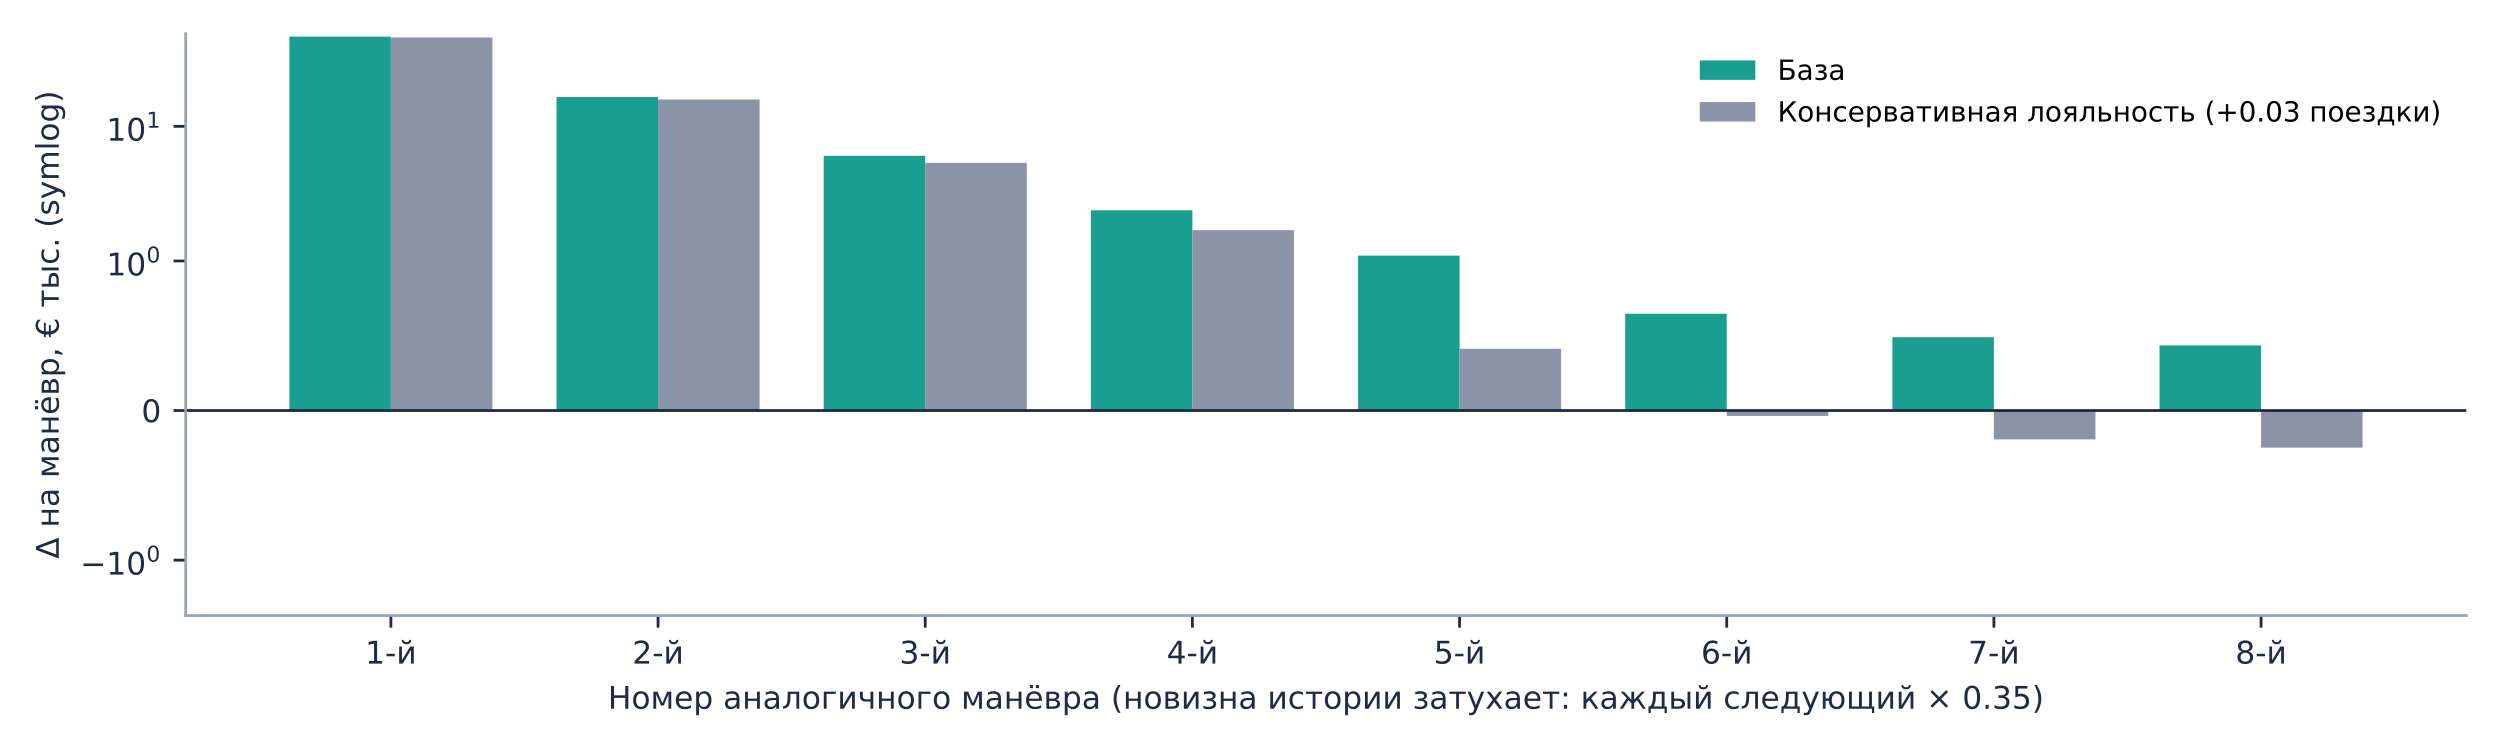
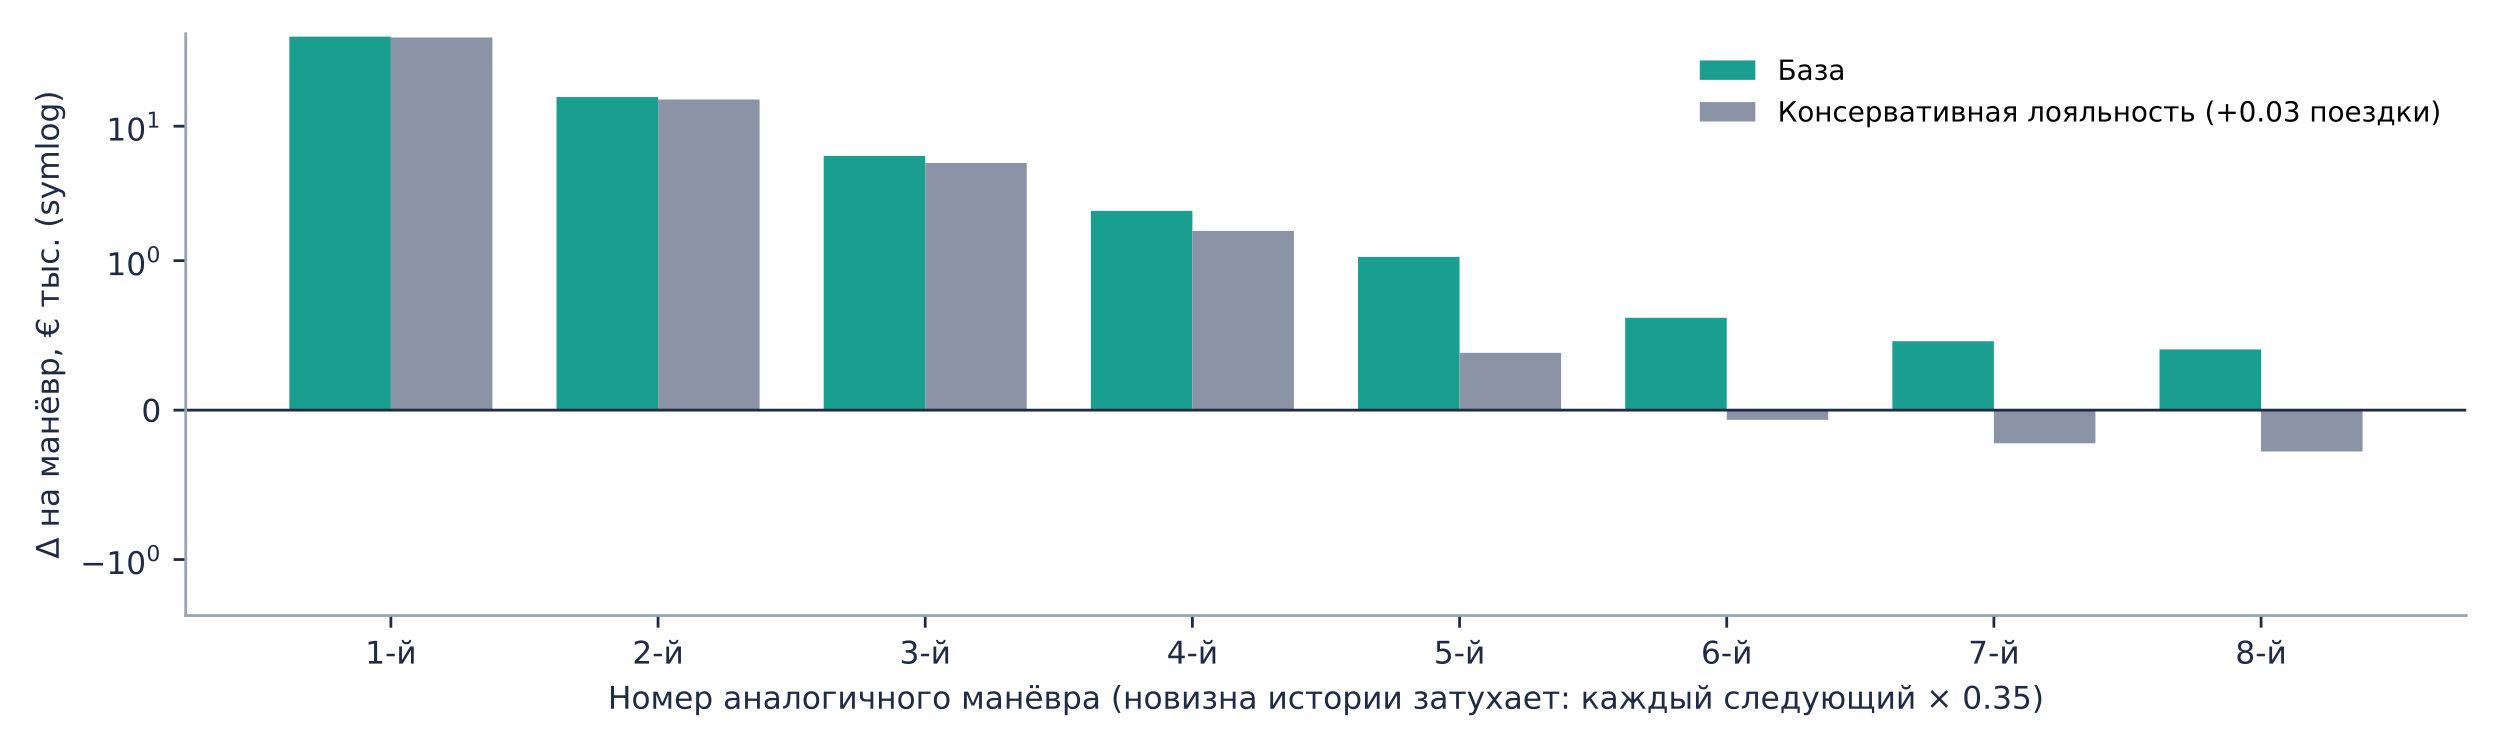
<svg xmlns="http://www.w3.org/2000/svg" xmlns:xlink="http://www.w3.org/1999/xlink" width="720pt" height="216pt" viewBox="0 0 720 216" version="1.1">
  <defs>
    <style type="text/css">*{stroke-linejoin: round; stroke-linecap: butt}</style>
  </defs>
  <g id="figure_1">
    <g id="patch_1">
      <path d="M 0 216  L 720 216  L 720 0  L 0 0  z " style="fill: #ffffff" />
    </g>
    <g id="axes_1">
      <g id="patch_2">
        <path d="M 53.482 177.276  L 710.28 177.276  L 710.28 9.72  L 53.482 9.72  z " style="fill: #ffffff" />
      </g>
      <g id="patch_3">
-         <path d="M 83.337 118.238  L 112.575 118.238  L 112.575 10.546  L 83.337 10.546  z " clip-path="url(#pabe11e2f08)" style="fill: #1a9e8f" />
+         <path d="M 83.337 118.112  L 112.575 118.112  L 112.575 10.545  L 83.337 10.545  z " clip-path="url(#p22209b8384)" style="fill: #1a9e8f" />
      </g>
      <g id="patch_4">
-         <path d="M 160.281 118.238  L 189.52 118.238  L 189.52 27.952  L 160.281 27.952  z " clip-path="url(#pabe11e2f08)" style="fill: #1a9e8f" />
+         <path d="M 160.281 118.112  L 189.52 118.112  L 189.52 27.953  L 160.281 27.953  z " clip-path="url(#p22209b8384)" style="fill: #1a9e8f" />
      </g>
      <g id="patch_5">
-         <path d="M 237.225 118.238  L 266.464 118.238  L 266.464 44.878  L 237.225 44.878  z " clip-path="url(#pabe11e2f08)" style="fill: #1a9e8f" />
+         <path d="M 237.225 118.112  L 266.464 118.112  L 266.464 44.912  L 237.225 44.912  z " clip-path="url(#p22209b8384)" style="fill: #1a9e8f" />
      </g>
      <g id="patch_6">
-         <path d="M 314.17 118.238  L 343.409 118.238  L 343.409 60.576  L 314.17 60.576  z " clip-path="url(#pabe11e2f08)" style="fill: #1a9e8f" />
+         <path d="M 314.17 118.112  L 343.409 118.112  L 343.409 60.72  L 314.17 60.72  z " clip-path="url(#p22209b8384)" style="fill: #1a9e8f" />
      </g>
      <g id="patch_7">
-         <path d="M 391.114 118.238  L 420.353 118.238  L 420.353 73.617  L 391.114 73.617  z " clip-path="url(#pabe11e2f08)" style="fill: #1a9e8f" />
+         <path d="M 391.114 118.112  L 420.353 118.112  L 420.353 73.994  L 391.114 73.994  z " clip-path="url(#p22209b8384)" style="fill: #1a9e8f" />
      </g>
      <g id="patch_8">
-         <path d="M 468.059 118.238  L 497.298 118.238  L 497.298 90.353  L 468.059 90.353  z " clip-path="url(#pabe11e2f08)" style="fill: #1a9e8f" />
+         <path d="M 468.059 118.112  L 497.298 118.112  L 497.298 91.518  L 468.059 91.518  z " clip-path="url(#p22209b8384)" style="fill: #1a9e8f" />
      </g>
      <g id="patch_9">
-         <path d="M 545.003 118.238  L 574.242 118.238  L 574.242 97.116  L 545.003 97.116  z " clip-path="url(#pabe11e2f08)" style="fill: #1a9e8f" />
+         <path d="M 545.003 118.112  L 574.242 118.112  L 574.242 98.273  L 545.003 98.273  z " clip-path="url(#p22209b8384)" style="fill: #1a9e8f" />
      </g>
      <g id="patch_10">
-         <path d="M 621.948 118.238  L 651.187 118.238  L 651.187 99.482  L 621.948 99.482  z " clip-path="url(#pabe11e2f08)" style="fill: #1a9e8f" />
+         <path d="M 621.948 118.112  L 651.187 118.112  L 651.187 100.638  L 621.948 100.638  z " clip-path="url(#p22209b8384)" style="fill: #1a9e8f" />
      </g>
      <g id="patch_11">
-         <path d="M 112.575 118.238  L 141.814 118.238  L 141.814 10.796  L 112.575 10.796  z " clip-path="url(#pabe11e2f08)" style="fill: #8a94a6" />
+         <path d="M 112.575 118.112  L 141.814 118.112  L 141.814 10.795  L 112.575 10.795  z " clip-path="url(#p22209b8384)" style="fill: #8a94a6" />
      </g>
      <g id="patch_12">
-         <path d="M 189.52 118.238  L 218.759 118.238  L 218.759 28.664  L 189.52 28.664  z " clip-path="url(#pabe11e2f08)" style="fill: #8a94a6" />
+         <path d="M 189.52 118.112  L 218.759 118.112  L 218.759 28.665  L 189.52 28.665  z " clip-path="url(#p22209b8384)" style="fill: #8a94a6" />
      </g>
      <g id="patch_13">
-         <path d="M 266.464 118.238  L 295.703 118.238  L 295.703 46.9  L 266.464 46.9  z " clip-path="url(#pabe11e2f08)" style="fill: #8a94a6" />
+         <path d="M 266.464 118.112  L 295.703 118.112  L 295.703 46.942  L 266.464 46.942  z " clip-path="url(#p22209b8384)" style="fill: #8a94a6" />
      </g>
      <g id="patch_14">
-         <path d="M 343.409 118.238  L 372.648 118.238  L 372.648 66.28  L 343.409 66.28  z " clip-path="url(#pabe11e2f08)" style="fill: #8a94a6" />
+         <path d="M 343.409 118.112  L 372.648 118.112  L 372.648 66.503  L 343.409 66.503  z " clip-path="url(#p22209b8384)" style="fill: #8a94a6" />
      </g>
      <g id="patch_15">
-         <path d="M 420.353 118.238  L 449.592 118.238  L 449.592 100.458  L 420.353 100.458  z " clip-path="url(#pabe11e2f08)" style="fill: #8a94a6" />
+         <path d="M 420.353 118.112  L 449.592 118.112  L 449.592 101.612  L 420.353 101.612  z " clip-path="url(#p22209b8384)" style="fill: #8a94a6" />
      </g>
      <g id="patch_16">
-         <path d="M 497.298 118.238  L 526.537 118.238  L 526.537 119.78  L 497.298 119.78  z " clip-path="url(#pabe11e2f08)" style="fill: #8a94a6" />
+         <path d="M 497.298 118.112  L 526.537 118.112  L 526.537 120.913  L 497.298 120.913  z " clip-path="url(#p22209b8384)" style="fill: #8a94a6" />
      </g>
      <g id="patch_17">
-         <path d="M 574.242 118.238  L 603.481 118.238  L 603.481 126.543  L 574.242 126.543  z " clip-path="url(#pabe11e2f08)" style="fill: #8a94a6" />
+         <path d="M 574.242 118.112  L 603.481 118.112  L 603.481 127.669  L 574.242 127.669  z " clip-path="url(#p22209b8384)" style="fill: #8a94a6" />
      </g>
      <g id="patch_18">
-         <path d="M 651.187 118.238  L 680.426 118.238  L 680.426 128.91  L 651.187 128.91  z " clip-path="url(#pabe11e2f08)" style="fill: #8a94a6" />
+         <path d="M 651.187 118.112  L 680.426 118.112  L 680.426 130.033  L 651.187 130.033  z " clip-path="url(#p22209b8384)" style="fill: #8a94a6" />
      </g>
      <g id="matplotlib.axis_1">
        <g id="xtick_1">
          <g id="line2d_1">
            <defs>
-               <path id="m5e2905c6a8" d="M 0 0  L 0 3.5  " style="stroke: #1f2a44; stroke-width: 0.8" />
+               <path id="mf6fc2fb880" d="M 0 0  L 0 3.5  " style="stroke: #1f2a44; stroke-width: 0.8" />
            </defs>
            <g>
-               <use xlink:href="#m5e2905c6a8" x="112.575" y="177.276" style="fill: #1f2a44; stroke: #1f2a44; stroke-width: 0.8" />
+               <use xlink:href="#mf6fc2fb880" x="112.575" y="177.276" style="fill: #1f2a44; stroke: #1f2a44; stroke-width: 0.8" />
            </g>
          </g>
          <g id="text_1">
            <g style="fill: #1f2a44" transform="translate(105.1645 191.1137) scale(0.09 -0.09)">
              <defs>
                <path id="DejaVuSans-14" d="M 794 531  L 1825 531  L 1825 4091  L 703 3866  L 703 4441  L 1819 4666  L 2450 4666  L 2450 531  L 3481 531  L 3481 0  L 794 0  L 794 531  z " transform="scale(0.015625)" />
                <path id="DejaVuSans-10" d="M 313 2009  L 1997 2009  L 1997 1497  L 313 1497  L 313 2009  z " transform="scale(0.015625)" />
                <path id="DejaVuSans-3cd" d="M 3578 3500  L 3578 0  L 3006 0  L 3006 2809  L 1319 0  L 581 0  L 581 3500  L 1153 3500  L 1153 697  L 2838 3500  L 3578 3500  z M 1103 4862  L 1472 4862  Q 1506 4628 1657 4510  Q 1809 4393 2081 4393  Q 2350 4393 2500 4509  Q 2650 4625 2690 4862  L 3059 4862  Q 3028 4415 2781 4190  Q 2534 3965 2081 3965  Q 1628 3965 1381 4190  Q 1134 4415 1103 4862  z " transform="scale(0.015625)" />
              </defs>
              <use xlink:href="#DejaVuSans-14" />
              <use xlink:href="#DejaVuSans-10" transform="translate(63.625 0)" />
              <use xlink:href="#DejaVuSans-3cd" transform="translate(99.70312 0)" />
            </g>
          </g>
        </g>
        <g id="xtick_2">
          <g id="line2d_2">
            <g>
-               <use xlink:href="#m5e2905c6a8" x="189.52" y="177.276" style="fill: #1f2a44; stroke: #1f2a44; stroke-width: 0.8" />
+               <use xlink:href="#mf6fc2fb880" x="189.52" y="177.276" style="fill: #1f2a44; stroke: #1f2a44; stroke-width: 0.8" />
            </g>
          </g>
          <g id="text_2">
            <g style="fill: #1f2a44" transform="translate(182.109 191.1137) scale(0.09 -0.09)">
              <defs>
                <path id="DejaVuSans-15" d="M 1228 531  L 3431 531  L 3431 0  L 469 0  L 469 531  Q 828 903 1448 1529  Q 2069 2156 2228 2338  Q 2531 2678 2651 2914  Q 2772 3150 2772 3378  Q 2772 3750 2511 3984  Q 2250 4219 1831 4219  Q 1534 4219 1204 4116  Q 875 4013 500 3803  L 500 4441  Q 881 4594 1212 4672  Q 1544 4750 1819 4750  Q 2544 4750 2975 4387  Q 3406 4025 3406 3419  Q 3406 3131 3298 2873  Q 3191 2616 2906 2266  Q 2828 2175 2409 1742  Q 1991 1309 1228 531  z " transform="scale(0.015625)" />
              </defs>
              <use xlink:href="#DejaVuSans-15" />
              <use xlink:href="#DejaVuSans-10" transform="translate(63.625 0)" />
              <use xlink:href="#DejaVuSans-3cd" transform="translate(99.70312 0)" />
            </g>
          </g>
        </g>
        <g id="xtick_3">
          <g id="line2d_3">
            <g>
-               <use xlink:href="#m5e2905c6a8" x="266.464" y="177.276" style="fill: #1f2a44; stroke: #1f2a44; stroke-width: 0.8" />
+               <use xlink:href="#mf6fc2fb880" x="266.464" y="177.276" style="fill: #1f2a44; stroke: #1f2a44; stroke-width: 0.8" />
            </g>
          </g>
          <g id="text_3">
            <g style="fill: #1f2a44" transform="translate(259.0534 191.1137) scale(0.09 -0.09)">
              <defs>
                <path id="DejaVuSans-16" d="M 2597 2516  Q 3050 2419 3304 2112  Q 3559 1806 3559 1356  Q 3559 666 3084 287  Q 2609 -91 1734 -91  Q 1441 -91 1130 -33  Q 819 25 488 141  L 488 750  Q 750 597 1062 519  Q 1375 441 1716 441  Q 2309 441 2620 675  Q 2931 909 2931 1356  Q 2931 1769 2642 2001  Q 2353 2234 1838 2234  L 1294 2234  L 1294 2753  L 1863 2753  Q 2328 2753 2575 2939  Q 2822 3125 2822 3475  Q 2822 3834 2567 4026  Q 2313 4219 1838 4219  Q 1578 4219 1281 4162  Q 984 4106 628 3988  L 628 4550  Q 988 4650 1302 4700  Q 1616 4750 1894 4750  Q 2613 4750 3031 4423  Q 3450 4097 3450 3541  Q 3450 3153 3228 2886  Q 3006 2619 2597 2516  z " transform="scale(0.015625)" />
              </defs>
              <use xlink:href="#DejaVuSans-16" />
              <use xlink:href="#DejaVuSans-10" transform="translate(63.625 0)" />
              <use xlink:href="#DejaVuSans-3cd" transform="translate(99.70312 0)" />
            </g>
          </g>
        </g>
        <g id="xtick_4">
          <g id="line2d_4">
            <g>
-               <use xlink:href="#m5e2905c6a8" x="343.409" y="177.276" style="fill: #1f2a44; stroke: #1f2a44; stroke-width: 0.8" />
+               <use xlink:href="#mf6fc2fb880" x="343.409" y="177.276" style="fill: #1f2a44; stroke: #1f2a44; stroke-width: 0.8" />
            </g>
          </g>
          <g id="text_4">
            <g style="fill: #1f2a44" transform="translate(335.9979 191.1137) scale(0.09 -0.09)">
              <defs>
                <path id="DejaVuSans-17" d="M 2419 4116  L 825 1625  L 2419 1625  L 2419 4116  z M 2253 4666  L 3047 4666  L 3047 1625  L 3713 1625  L 3713 1100  L 3047 1100  L 3047 0  L 2419 0  L 2419 1100  L 313 1100  L 313 1709  L 2253 4666  z " transform="scale(0.015625)" />
              </defs>
              <use xlink:href="#DejaVuSans-17" />
              <use xlink:href="#DejaVuSans-10" transform="translate(63.625 0)" />
              <use xlink:href="#DejaVuSans-3cd" transform="translate(99.70312 0)" />
            </g>
          </g>
        </g>
        <g id="xtick_5">
          <g id="line2d_5">
            <g>
-               <use xlink:href="#m5e2905c6a8" x="420.353" y="177.276" style="fill: #1f2a44; stroke: #1f2a44; stroke-width: 0.8" />
+               <use xlink:href="#mf6fc2fb880" x="420.353" y="177.276" style="fill: #1f2a44; stroke: #1f2a44; stroke-width: 0.8" />
            </g>
          </g>
          <g id="text_5">
            <g style="fill: #1f2a44" transform="translate(412.9423 191.1137) scale(0.09 -0.09)">
              <defs>
                <path id="DejaVuSans-18" d="M 691 4666  L 3169 4666  L 3169 4134  L 1269 4134  L 1269 2991  Q 1406 3038 1543 3061  Q 1681 3084 1819 3084  Q 2600 3084 3056 2656  Q 3513 2228 3513 1497  Q 3513 744 3044 326  Q 2575 -91 1722 -91  Q 1428 -91 1123 -41  Q 819 9 494 109  L 494 744  Q 775 591 1075 516  Q 1375 441 1709 441  Q 2250 441 2565 725  Q 2881 1009 2881 1497  Q 2881 1984 2565 2268  Q 2250 2553 1709 2553  Q 1456 2553 1204 2497  Q 953 2441 691 2322  L 691 4666  z " transform="scale(0.015625)" />
              </defs>
              <use xlink:href="#DejaVuSans-18" />
              <use xlink:href="#DejaVuSans-10" transform="translate(63.625 0)" />
              <use xlink:href="#DejaVuSans-3cd" transform="translate(99.70312 0)" />
            </g>
          </g>
        </g>
        <g id="xtick_6">
          <g id="line2d_6">
            <g>
-               <use xlink:href="#m5e2905c6a8" x="497.298" y="177.276" style="fill: #1f2a44; stroke: #1f2a44; stroke-width: 0.8" />
+               <use xlink:href="#mf6fc2fb880" x="497.298" y="177.276" style="fill: #1f2a44; stroke: #1f2a44; stroke-width: 0.8" />
            </g>
          </g>
          <g id="text_6">
            <g style="fill: #1f2a44" transform="translate(489.8868 191.1137) scale(0.09 -0.09)">
              <defs>
                <path id="DejaVuSans-19" d="M 2113 2584  Q 1688 2584 1439 2293  Q 1191 2003 1191 1497  Q 1191 994 1439 701  Q 1688 409 2113 409  Q 2538 409 2786 701  Q 3034 994 3034 1497  Q 3034 2003 2786 2293  Q 2538 2584 2113 2584  z M 3366 4563  L 3366 3988  Q 3128 4100 2886 4159  Q 2644 4219 2406 4219  Q 1781 4219 1451 3797  Q 1122 3375 1075 2522  Q 1259 2794 1537 2939  Q 1816 3084 2150 3084  Q 2853 3084 3261 2657  Q 3669 2231 3669 1497  Q 3669 778 3244 343  Q 2819 -91 2113 -91  Q 1303 -91 875 529  Q 447 1150 447 2328  Q 447 3434 972 4092  Q 1497 4750 2381 4750  Q 2619 4750 2861 4703  Q 3103 4656 3366 4563  z " transform="scale(0.015625)" />
              </defs>
              <use xlink:href="#DejaVuSans-19" />
              <use xlink:href="#DejaVuSans-10" transform="translate(63.625 0)" />
              <use xlink:href="#DejaVuSans-3cd" transform="translate(99.70312 0)" />
            </g>
          </g>
        </g>
        <g id="xtick_7">
          <g id="line2d_7">
            <g>
-               <use xlink:href="#m5e2905c6a8" x="574.242" y="177.276" style="fill: #1f2a44; stroke: #1f2a44; stroke-width: 0.8" />
+               <use xlink:href="#mf6fc2fb880" x="574.242" y="177.276" style="fill: #1f2a44; stroke: #1f2a44; stroke-width: 0.8" />
            </g>
          </g>
          <g id="text_7">
            <g style="fill: #1f2a44" transform="translate(566.8313 191.1137) scale(0.09 -0.09)">
              <defs>
                <path id="DejaVuSans-1a" d="M 525 4666  L 3525 4666  L 3525 4397  L 1831 0  L 1172 0  L 2766 4134  L 525 4134  L 525 4666  z " transform="scale(0.015625)" />
              </defs>
              <use xlink:href="#DejaVuSans-1a" />
              <use xlink:href="#DejaVuSans-10" transform="translate(63.625 0)" />
              <use xlink:href="#DejaVuSans-3cd" transform="translate(99.70312 0)" />
            </g>
          </g>
        </g>
        <g id="xtick_8">
          <g id="line2d_8">
            <g>
-               <use xlink:href="#m5e2905c6a8" x="651.187" y="177.276" style="fill: #1f2a44; stroke: #1f2a44; stroke-width: 0.8" />
+               <use xlink:href="#mf6fc2fb880" x="651.187" y="177.276" style="fill: #1f2a44; stroke: #1f2a44; stroke-width: 0.8" />
            </g>
          </g>
          <g id="text_8">
            <g style="fill: #1f2a44" transform="translate(643.7757 191.1137) scale(0.09 -0.09)">
              <defs>
                <path id="DejaVuSans-1b" d="M 2034 2216  Q 1584 2216 1326 1975  Q 1069 1734 1069 1313  Q 1069 891 1326 650  Q 1584 409 2034 409  Q 2484 409 2743 651  Q 3003 894 3003 1313  Q 3003 1734 2745 1975  Q 2488 2216 2034 2216  z M 1403 2484  Q 997 2584 770 2862  Q 544 3141 544 3541  Q 544 4100 942 4425  Q 1341 4750 2034 4750  Q 2731 4750 3128 4425  Q 3525 4100 3525 3541  Q 3525 3141 3298 2862  Q 3072 2584 2669 2484  Q 3125 2378 3379 2068  Q 3634 1759 3634 1313  Q 3634 634 3220 271  Q 2806 -91 2034 -91  Q 1263 -91 848 271  Q 434 634 434 1313  Q 434 1759 690 2068  Q 947 2378 1403 2484  z M 1172 3481  Q 1172 3119 1398 2916  Q 1625 2713 2034 2713  Q 2441 2713 2670 2916  Q 2900 3119 2900 3481  Q 2900 3844 2670 4047  Q 2441 4250 2034 4250  Q 1625 4250 1398 4047  Q 1172 3844 1172 3481  z " transform="scale(0.015625)" />
              </defs>
              <use xlink:href="#DejaVuSans-1b" />
              <use xlink:href="#DejaVuSans-10" transform="translate(63.625 0)" />
              <use xlink:href="#DejaVuSans-3cd" transform="translate(99.70312 0)" />
            </g>
          </g>
        </g>
        <g id="text_9">
          <g style="fill: #1f2a44" transform="translate(175.0786 204.1137) scale(0.09 -0.09)">
            <defs>
              <path id="DejaVuSans-3b1" d="M 628 4666  L 1259 4666  L 1259 2753  L 3553 2753  L 3553 4666  L 4184 4666  L 4184 0  L 3553 0  L 3553 2222  L 1259 2222  L 1259 0  L 628 0  L 628 4666  z " transform="scale(0.015625)" />
              <path id="DejaVuSans-3d2" d="M 1959 3097  Q 1497 3097 1228 2736  Q 959 2375 959 1747  Q 959 1119 1226 758  Q 1494 397 1959 397  Q 2419 397 2687 759  Q 2956 1122 2956 1747  Q 2956 2369 2687 2733  Q 2419 3097 1959 3097  z M 1959 3584  Q 2709 3584 3137 3096  Q 3566 2609 3566 1747  Q 3566 888 3137 398  Q 2709 -91 1959 -91  Q 1206 -91 779 398  Q 353 888 353 1747  Q 353 2609 779 3096  Q 1206 3584 1959 3584  z " transform="scale(0.015625)" />
              <path id="DejaVuSans-3d0" d="M 581 3500  L 1422 3500  L 2416 1156  L 3413 3500  L 4247 3500  L 4247 0  L 3669 0  L 3669 2950  L 2703 672  L 2128 672  L 1159 2950  L 1159 0  L 581 0  L 581 3500  z " transform="scale(0.015625)" />
              <path id="DejaVuSans-3c9" d="M 3597 1894  L 3597 1613  L 953 1613  Q 991 1019 1311 708  Q 1631 397 2203 397  Q 2534 397 2845 478  Q 3156 559 3463 722  L 3463 178  Q 3153 47 2828 -22  Q 2503 -91 2169 -91  Q 1331 -91 842 396  Q 353 884 353 1716  Q 353 2575 817 3079  Q 1281 3584 2069 3584  Q 2775 3584 3186 3129  Q 3597 2675 3597 1894  z M 3022 2063  Q 3016 2534 2758 2815  Q 2500 3097 2075 3097  Q 1594 3097 1305 2825  Q 1016 2553 972 2059  L 3022 2063  z " transform="scale(0.015625)" />
              <path id="DejaVuSans-3d4" d="M 1159 525  L 1159 -1331  L 581 -1331  L 581 3500  L 1159 3500  L 1159 2969  Q 1341 3281 1617 3432  Q 1894 3584 2278 3584  Q 2916 3584 3314 3078  Q 3713 2572 3713 1747  Q 3713 922 3314 415  Q 2916 -91 2278 -91  Q 1894 -91 1617 61  Q 1341 213 1159 525  z M 3116 1747  Q 3116 2381 2855 2742  Q 2594 3103 2138 3103  Q 1681 3103 1420 2742  Q 1159 2381 1159 1747  Q 1159 1113 1420 752  Q 1681 391 2138 391  Q 2594 391 2855 752  Q 3116 1113 3116 1747  z " transform="scale(0.015625)" />
              <path id="DejaVuSans-3" transform="scale(0.015625)" />
              <path id="DejaVuSans-3c4" d="M 2194 1759  Q 1497 1759 1228 1600  Q 959 1441 959 1056  Q 959 750 1161 570  Q 1363 391 1709 391  Q 2188 391 2477 730  Q 2766 1069 2766 1631  L 2766 1759  L 2194 1759  z M 3341 1997  L 3341 0  L 2766 0  L 2766 531  Q 2569 213 2275 61  Q 1981 -91 1556 -91  Q 1019 -91 701 211  Q 384 513 384 1019  Q 384 1609 779 1909  Q 1175 2209 1959 2209  L 2766 2209  L 2766 2266  Q 2766 2663 2505 2880  Q 2244 3097 1772 3097  Q 1472 3097 1187 3025  Q 903 2953 641 2809  L 641 3341  Q 956 3463 1253 3523  Q 1550 3584 1831 3584  Q 2591 3584 2966 3190  Q 3341 2797 3341 1997  z " transform="scale(0.015625)" />
              <path id="DejaVuSans-3d1" d="M 581 3500  L 1159 3500  L 1159 2072  L 3025 2072  L 3025 3500  L 3603 3500  L 3603 0  L 3025 0  L 3025 1613  L 1159 1613  L 1159 0  L 581 0  L 581 3500  z " transform="scale(0.015625)" />
              <path id="DejaVuSans-3cf" d="M 238 0  L 238 478  Q 806 566 981 959  Q 1194 1513 1194 2928  L 1194 3500  L 3559 3500  L 3559 0  L 2984 0  L 2984 3041  L 1769 3041  L 1769 2694  Q 1769 1344 1494 738  Q 1200 91 238 0  z " transform="scale(0.015625)" />
              <path id="DejaVuSans-3c7" d="M 581 0  L 581 3500  L 3050 3500  L 3050 3041  L 1159 3041  L 1159 0  L 581 0  z " transform="scale(0.015625)" />
              <path id="DejaVuSans-3cc" d="M 3578 3500  L 3578 0  L 3006 0  L 3006 2809  L 1319 0  L 581 0  L 581 3500  L 1153 3500  L 1153 697  L 2838 3500  L 3578 3500  z " transform="scale(0.015625)" />
              <path id="DejaVuSans-3db" d="M 2625 0  L 2625 1472  L 1553 1472  Q 1075 1472 756 1769  Q 469 2038 469 2613  L 469 3500  L 1044 3500  L 1044 2666  Q 1044 2300 1206 2116  Q 1372 1931 1697 1931  L 2625 1931  L 2625 3500  L 3200 3500  L 3200 0  L 2625 0  z " transform="scale(0.015625)" />
              <path id="DejaVuSans-3e5" d="M 3597 1894  L 3597 1613  L 953 1613  Q 991 1019 1311 708  Q 1631 397 2203 397  Q 2534 397 2845 478  Q 3156 559 3463 722  L 3463 178  Q 3153 47 2828 -22  Q 2503 -91 2169 -91  Q 1331 -91 842 396  Q 353 884 353 1716  Q 353 2575 817 3079  Q 1281 3584 2069 3584  Q 2775 3584 3186 3129  Q 3597 2675 3597 1894  z M 3022 2063  Q 3016 2534 2758 2815  Q 2500 3097 2075 3097  Q 1594 3097 1305 2825  Q 1016 2553 972 2059  L 3022 2063  z M 2363 4850  L 2997 4850  L 2997 4219  L 2363 4219  L 2363 4850  z M 1141 4850  L 1775 4850  L 1775 4219  L 1141 4219  L 1141 4850  z " transform="scale(0.015625)" />
              <path id="DejaVuSans-3c6" d="M 1156 1613  L 1156 459  L 1975 459  Q 2369 459 2575 607  Q 2781 756 2781 1038  Q 2781 1319 2575 1466  Q 2369 1613 1975 1613  L 1156 1613  z M 1156 3041  L 1156 2072  L 1913 2072  Q 2238 2072 2444 2201  Q 2650 2331 2650 2563  Q 2650 2794 2444 2917  Q 2238 3041 1913 3041  L 1156 3041  z M 581 3500  L 1950 3500  Q 2566 3500 2897 3275  Q 3228 3050 3228 2634  Q 3228 2313 3059 2123  Q 2891 1934 2559 1888  Q 2956 1813 3175 1575  Q 3394 1338 3394 981  Q 3394 513 3033 256  Q 2672 0 2003 0  L 581 0  L 581 3500  z " transform="scale(0.015625)" />
              <path id="DejaVuSans-b" d="M 1984 4856  Q 1566 4138 1362 3434  Q 1159 2731 1159 2009  Q 1159 1288 1364 580  Q 1569 -128 1984 -844  L 1484 -844  Q 1016 -109 783 600  Q 550 1309 550 2009  Q 550 2706 781 3412  Q 1013 4119 1484 4856  L 1984 4856  z " transform="scale(0.015625)" />
              <path id="DejaVuSans-3cb" d="M 2206 1888  Q 2594 1813 2809 1584  Q 3025 1356 3025 1019  Q 3025 478 2622 193  Q 2219 -91 1475 -91  Q 1225 -91 961 -47  Q 697 -3 416 84  L 416 619  Q 638 503 903 445  Q 1169 388 1459 388  Q 1931 388 2195 563  Q 2459 738 2459 1019  Q 2459 1294 2225 1461  Q 1991 1628 1563 1628  L 1100 1628  L 1100 2103  L 1584 2103  Q 1947 2103 2158 2242  Q 2369 2381 2369 2600  Q 2369 2800 2151 2944  Q 1934 3088 1563 3088  Q 1341 3088 1089 3047  Q 838 3006 534 2916  L 534 3438  Q 841 3513 1106 3550  Q 1372 3588 1609 3588  Q 2222 3588 2576 3342  Q 2931 3097 2931 2656  Q 2931 2366 2743 2164  Q 2556 1963 2206 1888  z " transform="scale(0.015625)" />
              <path id="DejaVuSans-3d5" d="M 3122 3366  L 3122 2828  Q 2878 2963 2633 3030  Q 2388 3097 2138 3097  Q 1578 3097 1268 2742  Q 959 2388 959 1747  Q 959 1106 1268 751  Q 1578 397 2138 397  Q 2388 397 2633 464  Q 2878 531 3122 666  L 3122 134  Q 2881 22 2623 -34  Q 2366 -91 2075 -91  Q 1284 -91 818 406  Q 353 903 353 1747  Q 353 2603 823 3093  Q 1294 3584 2113 3584  Q 2378 3584 2631 3529  Q 2884 3475 3122 3366  z " transform="scale(0.015625)" />
              <path id="DejaVuSans-3d6" d="M 188 3500  L 3541 3500  L 3541 3041  L 2147 3041  L 2147 0  L 1581 0  L 1581 3041  L 188 3041  L 188 3500  z " transform="scale(0.015625)" />
              <path id="DejaVuSans-3d7" d="M 2059 -325  Q 1816 -950 1584 -1140  Q 1353 -1331 966 -1331  L 506 -1331  L 506 -850  L 844 -850  Q 1081 -850 1212 -737  Q 1344 -625 1503 -206  L 1606 56  L 191 3500  L 800 3500  L 1894 763  L 2988 3500  L 3597 3500  L 2059 -325  z " transform="scale(0.015625)" />
              <path id="DejaVuSans-3d9" d="M 3513 3500  L 2247 1797  L 3578 0  L 2900 0  L 1881 1375  L 863 0  L 184 0  L 1544 1831  L 300 3500  L 978 3500  L 1906 2253  L 2834 3500  L 3513 3500  z " transform="scale(0.015625)" />
              <path id="DejaVuSans-1d" d="M 750 794  L 1409 794  L 1409 0  L 750 0  L 750 794  z M 750 3309  L 1409 3309  L 1409 2516  L 750 2516  L 750 3309  z " transform="scale(0.015625)" />
              <path id="DejaVuSans-3ce" d="M 581 3500  L 1153 3500  L 1153 1856  L 2775 3500  L 3481 3500  L 2144 2147  L 3653 0  L 3009 0  L 1769 1766  L 1153 1141  L 1153 0  L 581 0  L 581 3500  z " transform="scale(0.015625)" />
              <path id="DejaVuSans-3ca" d="M 2597 3500  L 3169 3500  L 3169 1856  L 4697 3500  L 5366 3500  L 4109 2153  L 5547 0  L 4931 0  L 3753 1769  L 3169 1141  L 3169 0  L 2597 0  L 2597 1141  L 2013 1769  L 834 0  L 219 0  L 1656 2153  L 400 3500  L 1069 3500  L 2597 1856  L 2597 3500  z " transform="scale(0.015625)" />
              <path id="DejaVuSans-3c8" d="M 1384 459  L 3053 459  L 3053 3041  L 1844 3041  L 1844 2603  Q 1844 1316 1475 628  L 1384 459  z M 550 459  Q 834 584 959 850  Q 1266 1509 1266 2838  L 1266 3500  L 3631 3500  L 3631 459  L 4091 459  L 4091 -884  L 3631 -884  L 3631 0  L 794 0  L 794 -884  L 334 -884  L 334 459  L 550 459  z " transform="scale(0.015625)" />
              <path id="DejaVuSans-3df" d="M 3909 3500  L 4484 3500  L 4484 0  L 3909 0  L 3909 3500  z M 4197 3584  L 4197 3584  z M 2781 1038  Q 2781 1319 2576 1466  Q 2372 1613 1978 1613  L 1159 1613  L 1159 459  L 1978 459  Q 2372 459 2576 607  Q 2781 756 2781 1038  z M 581 3500  L 1159 3500  L 1159 2072  L 2003 2072  Q 2672 2072 3033 1817  Q 3394 1563 3394 1038  Q 3394 513 3033 256  Q 2672 0 2003 0  L 581 0  L 581 3500  z " transform="scale(0.015625)" />
              <path id="DejaVuSans-3e2" d="M 3431 3097  Q 2969 3097 2700 2736  Q 2431 2375 2431 1747  Q 2431 1119 2698 758  Q 2966 397 3431 397  Q 3891 397 4159 759  Q 4428 1122 4428 1747  Q 4428 2369 4159 2733  Q 3891 3097 3431 3097  z M 1844 2103  Q 1903 2697 2292 3140  Q 2681 3584 3431 3584  Q 4181 3584 4609 3096  Q 5038 2609 5038 1747  Q 5038 888 4609 398  Q 4181 -91 3431 -91  Q 2678 -91 2267 381  Q 1856 853 1828 1628  L 1178 1628  L 1178 0  L 603 0  L 603 3500  L 1178 3500  L 1178 2103  L 1844 2103  z " transform="scale(0.015625)" />
              <path id="DejaVuSans-3dd" d="M 5275 0  L 581 0  L 581 3500  L 1159 3500  L 1159 459  L 2638 459  L 2638 3500  L 3216 3500  L 3216 459  L 4697 459  L 4697 3500  L 5275 3500  L 5275 459  L 5734 459  L 5734 -884  L 5275 -884  L 5275 0  z " transform="scale(0.015625)" />
              <path id="DejaVuSans-99" d="M 4488 3438  L 3059 2003  L 4488 575  L 4116 197  L 2681 1631  L 1247 197  L 878 575  L 2303 2003  L 878 3438  L 1247 3816  L 2681 2381  L 4116 3816  L 4488 3438  z " transform="scale(0.015625)" />
              <path id="DejaVuSans-13" d="M 2034 4250  Q 1547 4250 1301 3770  Q 1056 3291 1056 2328  Q 1056 1369 1301 889  Q 1547 409 2034 409  Q 2525 409 2770 889  Q 3016 1369 3016 2328  Q 3016 3291 2770 3770  Q 2525 4250 2034 4250  z M 2034 4750  Q 2819 4750 3233 4129  Q 3647 3509 3647 2328  Q 3647 1150 3233 529  Q 2819 -91 2034 -91  Q 1250 -91 836 529  Q 422 1150 422 2328  Q 422 3509 836 4129  Q 1250 4750 2034 4750  z " transform="scale(0.015625)" />
              <path id="DejaVuSans-11" d="M 684 794  L 1344 794  L 1344 0  L 684 0  L 684 794  z " transform="scale(0.015625)" />
              <path id="DejaVuSans-c" d="M 513 4856  L 1013 4856  Q 1481 4119 1714 3412  Q 1947 2706 1947 2009  Q 1947 1309 1714 600  Q 1481 -109 1013 -844  L 513 -844  Q 928 -128 1133 580  Q 1338 1288 1338 2009  Q 1338 2731 1133 3434  Q 928 4138 513 4856  z " transform="scale(0.015625)" />
            </defs>
            <use xlink:href="#DejaVuSans-3b1" />
            <use xlink:href="#DejaVuSans-3d2" transform="translate(75.20312 0)" />
            <use xlink:href="#DejaVuSans-3d0" transform="translate(136.3906 0)" />
            <use xlink:href="#DejaVuSans-3c9" transform="translate(211.8281 0)" />
            <use xlink:href="#DejaVuSans-3d4" transform="translate(273.3594 0)" />
            <use xlink:href="#DejaVuSans-3" transform="translate(336.8438 0)" />
            <use xlink:href="#DejaVuSans-3c4" transform="translate(368.625 0)" />
            <use xlink:href="#DejaVuSans-3d1" transform="translate(429.9062 0)" />
            <use xlink:href="#DejaVuSans-3c4" transform="translate(495.2812 0)" />
            <use xlink:href="#DejaVuSans-3cf" transform="translate(556.5625 0)" />
            <use xlink:href="#DejaVuSans-3d2" transform="translate(620.4844 0)" />
            <use xlink:href="#DejaVuSans-3c7" transform="translate(681.6719 0)" />
            <use xlink:href="#DejaVuSans-3cc" transform="translate(734.2188 0)" />
            <use xlink:href="#DejaVuSans-3db" transform="translate(799.2031 0)" />
            <use xlink:href="#DejaVuSans-3d1" transform="translate(858.2812 0)" />
            <use xlink:href="#DejaVuSans-3d2" transform="translate(923.6562 0)" />
            <use xlink:href="#DejaVuSans-3c7" transform="translate(984.8438 0)" />
            <use xlink:href="#DejaVuSans-3d2" transform="translate(1037.391 0)" />
            <use xlink:href="#DejaVuSans-3" transform="translate(1098.578 0)" />
            <use xlink:href="#DejaVuSans-3d0" transform="translate(1130.359 0)" />
            <use xlink:href="#DejaVuSans-3c4" transform="translate(1205.797 0)" />
            <use xlink:href="#DejaVuSans-3d1" transform="translate(1267.078 0)" />
            <use xlink:href="#DejaVuSans-3e5" transform="translate(1332.453 0)" />
            <use xlink:href="#DejaVuSans-3c6" transform="translate(1393.984 0)" />
            <use xlink:href="#DejaVuSans-3d4" transform="translate(1452.922 0)" />
            <use xlink:href="#DejaVuSans-3c4" transform="translate(1516.406 0)" />
            <use xlink:href="#DejaVuSans-3" transform="translate(1577.688 0)" />
            <use xlink:href="#DejaVuSans-b" transform="translate(1609.469 0)" />
            <use xlink:href="#DejaVuSans-3d1" transform="translate(1648.484 0)" />
            <use xlink:href="#DejaVuSans-3d2" transform="translate(1713.859 0)" />
            <use xlink:href="#DejaVuSans-3c6" transform="translate(1775.047 0)" />
            <use xlink:href="#DejaVuSans-3cc" transform="translate(1833.984 0)" />
            <use xlink:href="#DejaVuSans-3cb" transform="translate(1898.969 0)" />
            <use xlink:href="#DejaVuSans-3d1" transform="translate(1952.141 0)" />
            <use xlink:href="#DejaVuSans-3c4" transform="translate(2017.516 0)" />
            <use xlink:href="#DejaVuSans-3" transform="translate(2078.797 0)" />
            <use xlink:href="#DejaVuSans-3cc" transform="translate(2110.578 0)" />
            <use xlink:href="#DejaVuSans-3d5" transform="translate(2175.562 0)" />
            <use xlink:href="#DejaVuSans-3d6" transform="translate(2230.547 0)" />
            <use xlink:href="#DejaVuSans-3d2" transform="translate(2288.797 0)" />
            <use xlink:href="#DejaVuSans-3d4" transform="translate(2349.984 0)" />
            <use xlink:href="#DejaVuSans-3cc" transform="translate(2413.469 0)" />
            <use xlink:href="#DejaVuSans-3cc" transform="translate(2478.453 0)" />
            <use xlink:href="#DejaVuSans-3" transform="translate(2543.438 0)" />
            <use xlink:href="#DejaVuSans-3cb" transform="translate(2575.219 0)" />
            <use xlink:href="#DejaVuSans-3c4" transform="translate(2628.391 0)" />
            <use xlink:href="#DejaVuSans-3d6" transform="translate(2689.672 0)" />
            <use xlink:href="#DejaVuSans-3d7" transform="translate(2747.922 0)" />
            <use xlink:href="#DejaVuSans-3d9" transform="translate(2807.109 0)" />
            <use xlink:href="#DejaVuSans-3c4" transform="translate(2866.297 0)" />
            <use xlink:href="#DejaVuSans-3c9" transform="translate(2927.578 0)" />
            <use xlink:href="#DejaVuSans-3d6" transform="translate(2989.109 0)" />
            <use xlink:href="#DejaVuSans-1d" transform="translate(3047.359 0)" />
            <use xlink:href="#DejaVuSans-3" transform="translate(3081.047 0)" />
            <use xlink:href="#DejaVuSans-3ce" transform="translate(3112.828 0)" />
            <use xlink:href="#DejaVuSans-3c4" transform="translate(3173.234 0)" />
            <use xlink:href="#DejaVuSans-3ca" transform="translate(3234.516 0)" />
            <use xlink:href="#DejaVuSans-3c8" transform="translate(3324.609 0)" />
            <use xlink:href="#DejaVuSans-3df" transform="translate(3393.75 0)" />
            <use xlink:href="#DejaVuSans-3cd" transform="translate(3472.703 0)" />
            <use xlink:href="#DejaVuSans-3" transform="translate(3537.688 0)" />
            <use xlink:href="#DejaVuSans-3d5" transform="translate(3569.469 0)" />
            <use xlink:href="#DejaVuSans-3cf" transform="translate(3624.453 0)" />
            <use xlink:href="#DejaVuSans-3c9" transform="translate(3688.375 0)" />
            <use xlink:href="#DejaVuSans-3c8" transform="translate(3749.906 0)" />
            <use xlink:href="#DejaVuSans-3d7" transform="translate(3819.047 0)" />
            <use xlink:href="#DejaVuSans-3e2" transform="translate(3878.234 0)" />
            <use xlink:href="#DejaVuSans-3dd" transform="translate(3962.422 0)" />
            <use xlink:href="#DejaVuSans-3cc" transform="translate(4056.609 0)" />
            <use xlink:href="#DejaVuSans-3cd" transform="translate(4121.594 0)" />
            <use xlink:href="#DejaVuSans-3" transform="translate(4186.578 0)" />
            <use xlink:href="#DejaVuSans-99" transform="translate(4218.359 0)" />
            <use xlink:href="#DejaVuSans-3" transform="translate(4302.156 0)" />
            <use xlink:href="#DejaVuSans-13" transform="translate(4333.938 0)" />
            <use xlink:href="#DejaVuSans-11" transform="translate(4397.562 0)" />
            <use xlink:href="#DejaVuSans-16" transform="translate(4429.344 0)" />
            <use xlink:href="#DejaVuSans-18" transform="translate(4492.969 0)" />
            <use xlink:href="#DejaVuSans-c" transform="translate(4556.594 0)" />
          </g>
        </g>
      </g>
      <g id="matplotlib.axis_2">
        <g id="ytick_1">
          <g id="line2d_9">
            <defs>
-               <path id="m2f8488b28d" d="M 0 0  L -3.5 0  " style="stroke: #1f2a44; stroke-width: 0.8" />
+               <path id="m5d165bbb85" d="M 0 0  L -3.5 0  " style="stroke: #1f2a44; stroke-width: 0.8" />
            </defs>
            <g>
-               <use xlink:href="#m2f8488b28d" x="53.482" y="161.32" style="fill: #1f2a44; stroke: #1f2a44; stroke-width: 0.8" />
+               <use xlink:href="#m5d165bbb85" x="53.482" y="161.147" style="fill: #1f2a44; stroke: #1f2a44; stroke-width: 0.8" />
            </g>
          </g>
          <g id="text_10">
-             <g style="fill: #1f2a44" transform="translate(23.08211 165.5496) scale(0.09 -0.09)">
+             <g style="fill: #1f2a44" transform="translate(23.08211 165.3766) scale(0.09 -0.09)">
              <defs>
                <path id="DejaVuSans-c9c" d="M 678 2272  L 4684 2272  L 4684 1741  L 678 1741  L 678 2272  z " transform="scale(0.015625)" />
              </defs>
              <use xlink:href="#DejaVuSans-c9c" transform="translate(0 0.746875)" />
              <use xlink:href="#DejaVuSans-14" transform="translate(83.78906 0.746875)" />
              <use xlink:href="#DejaVuSans-13" transform="translate(147.4121 0.746875)" />
              <use xlink:href="#DejaVuSans-13" transform="translate(211.9922 42.04688) scale(0.7)" />
            </g>
          </g>
        </g>
        <g id="ytick_2">
          <g id="line2d_10">
            <g>
-               <use xlink:href="#m2f8488b28d" x="53.482" y="118.238" style="fill: #1f2a44; stroke: #1f2a44; stroke-width: 0.8" />
+               <use xlink:href="#m5d165bbb85" x="53.482" y="118.112" style="fill: #1f2a44; stroke: #1f2a44; stroke-width: 0.8" />
            </g>
          </g>
          <g id="text_11">
-             <g style="fill: #1f2a44" transform="translate(40.72211 121.6574) scale(0.09 -0.09)">
+             <g style="fill: #1f2a44" transform="translate(40.72211 121.5307) scale(0.09 -0.09)">
              <use xlink:href="#DejaVuSans-13" transform="translate(0 0.78125)" />
            </g>
          </g>
        </g>
        <g id="ytick_3">
          <g id="line2d_11">
            <g>
-               <use xlink:href="#m2f8488b28d" x="53.482" y="75.157" style="fill: #1f2a44; stroke: #1f2a44; stroke-width: 0.8" />
+               <use xlink:href="#m5d165bbb85" x="53.482" y="75.077" style="fill: #1f2a44; stroke: #1f2a44; stroke-width: 0.8" />
            </g>
          </g>
          <g id="text_12">
-             <g style="fill: #1f2a44" transform="translate(30.64211 79.38727) scale(0.09 -0.09)">
+             <g style="fill: #1f2a44" transform="translate(30.64211 79.30684) scale(0.09 -0.09)">
              <use xlink:href="#DejaVuSans-14" transform="translate(0 0.746875)" />
              <use xlink:href="#DejaVuSans-13" transform="translate(63.62305 0.746875)" />
              <use xlink:href="#DejaVuSans-13" transform="translate(128.2031 42.04688) scale(0.7)" />
            </g>
          </g>
        </g>
        <g id="ytick_4">
          <g id="line2d_12">
            <g>
-               <use xlink:href="#m2f8488b28d" x="53.482" y="36.384" style="fill: #1f2a44; stroke: #1f2a44; stroke-width: 0.8" />
+               <use xlink:href="#m5d165bbb85" x="53.482" y="36.345" style="fill: #1f2a44; stroke: #1f2a44; stroke-width: 0.8" />
            </g>
          </g>
          <g id="text_13">
-             <g style="fill: #1f2a44" transform="translate(30.64211 40.56921) scale(0.09 -0.09)">
+             <g style="fill: #1f2a44" transform="translate(30.64211 40.53044) scale(0.09 -0.09)">
              <use xlink:href="#DejaVuSans-14" transform="translate(0 0.665625)" />
              <use xlink:href="#DejaVuSans-13" transform="translate(63.62305 0.665625)" />
              <use xlink:href="#DejaVuSans-14" transform="translate(128.2031 41.96563) scale(0.7)" />
            </g>
          </g>
        </g>
        <g id="text_14">
          <g style="fill: #1f2a44" transform="translate(16.92 160.9332) rotate(-90) scale(0.09 -0.09)">
            <defs>
              <path id="DejaVuSans-329" d="M 2188 4044  L 906 525  L 3472 525  L 2188 4044  z M 50 0  L 1831 4666  L 2547 4666  L 4325 0  L 50 0  z " transform="scale(0.015625)" />
              <path id="DejaVuSans-f" d="M 750 794  L 1409 794  L 1409 256  L 897 -744  L 494 -744  L 750 256  L 750 794  z " transform="scale(0.015625)" />
              <path id="DejaVuSans-b83" d="M 3647 4306  L 3647 3641  Q 3363 3969 3098 4109  Q 2834 4250 2516 4250  Q 2025 4250 1709 3937  Q 1394 3625 1294 3041  L 3097 3041  L 2925 2656  L 1244 2656  Q 1238 2581 1236 2509  Q 1234 2438 1234 2328  Q 1234 2228 1236 2156  Q 1238 2084 1244 2009  L 2638 2009  L 2463 1625  L 1294 1625  Q 1394 1041 1709 725  Q 2025 409 2516 409  Q 2834 409 3098 550  Q 3363 691 3647 1019  L 3647 359  Q 3369 134 3080 21  Q 2791 -91 2491 -91  Q 1750 -91 1267 362  Q 784 816 659 1625  L 0 1625  L 172 2009  L 606 2009  Q 606 2081 604 2154  Q 603 2228 603 2328  Q 603 2438 604 2511  Q 606 2584 606 2656  L 0 2656  L 172 3041  L 659 3041  Q 784 3844 1268 4297  Q 1753 4750 2491 4750  Q 2797 4750 3086 4639  Q 3375 4528 3647 4306  z " transform="scale(0.015625)" />
              <path id="DejaVuSans-56" d="M 2834 3397  L 2834 2853  Q 2591 2978 2328 3040  Q 2066 3103 1784 3103  Q 1356 3103 1142 2972  Q 928 2841 928 2578  Q 928 2378 1081 2264  Q 1234 2150 1697 2047  L 1894 2003  Q 2506 1872 2764 1633  Q 3022 1394 3022 966  Q 3022 478 2636 193  Q 2250 -91 1575 -91  Q 1294 -91 989 -36  Q 684 19 347 128  L 347 722  Q 666 556 975 473  Q 1284 391 1588 391  Q 1994 391 2212 530  Q 2431 669 2431 922  Q 2431 1156 2273 1281  Q 2116 1406 1581 1522  L 1381 1569  Q 847 1681 609 1914  Q 372 2147 372 2553  Q 372 3047 722 3315  Q 1072 3584 1716 3584  Q 2034 3584 2315 3537  Q 2597 3491 2834 3397  z " transform="scale(0.015625)" />
              <path id="DejaVuSans-5c" d="M 2059 -325  Q 1816 -950 1584 -1140  Q 1353 -1331 966 -1331  L 506 -1331  L 506 -850  L 844 -850  Q 1081 -850 1212 -737  Q 1344 -625 1503 -206  L 1606 56  L 191 3500  L 800 3500  L 1894 763  L 2988 3500  L 3597 3500  L 2059 -325  z " transform="scale(0.015625)" />
              <path id="DejaVuSans-50" d="M 3328 2828  Q 3544 3216 3844 3400  Q 4144 3584 4550 3584  Q 5097 3584 5394 3201  Q 5691 2819 5691 2113  L 5691 0  L 5113 0  L 5113 2094  Q 5113 2597 4934 2840  Q 4756 3084 4391 3084  Q 3944 3084 3684 2787  Q 3425 2491 3425 1978  L 3425 0  L 2847 0  L 2847 2094  Q 2847 2600 2669 2842  Q 2491 3084 2119 3084  Q 1678 3084 1418 2786  Q 1159 2488 1159 1978  L 1159 0  L 581 0  L 581 3500  L 1159 3500  L 1159 2956  Q 1356 3278 1631 3431  Q 1906 3584 2284 3584  Q 2666 3584 2933 3390  Q 3200 3197 3328 2828  z " transform="scale(0.015625)" />
              <path id="DejaVuSans-4f" d="M 603 4863  L 1178 4863  L 1178 0  L 603 0  L 603 4863  z " transform="scale(0.015625)" />
              <path id="DejaVuSans-52" d="M 1959 3097  Q 1497 3097 1228 2736  Q 959 2375 959 1747  Q 959 1119 1226 758  Q 1494 397 1959 397  Q 2419 397 2687 759  Q 2956 1122 2956 1747  Q 2956 2369 2687 2733  Q 2419 3097 1959 3097  z M 1959 3584  Q 2709 3584 3137 3096  Q 3566 2609 3566 1747  Q 3566 888 3137 398  Q 2709 -91 1959 -91  Q 1206 -91 779 398  Q 353 888 353 1747  Q 353 2609 779 3096  Q 1206 3584 1959 3584  z " transform="scale(0.015625)" />
              <path id="DejaVuSans-4a" d="M 2906 1791  Q 2906 2416 2648 2759  Q 2391 3103 1925 3103  Q 1463 3103 1205 2759  Q 947 2416 947 1791  Q 947 1169 1205 825  Q 1463 481 1925 481  Q 2391 481 2648 825  Q 2906 1169 2906 1791  z M 3481 434  Q 3481 -459 3084 -895  Q 2688 -1331 1869 -1331  Q 1566 -1331 1297 -1286  Q 1028 -1241 775 -1147  L 775 -588  Q 1028 -725 1275 -790  Q 1522 -856 1778 -856  Q 2344 -856 2625 -561  Q 2906 -266 2906 331  L 2906 616  Q 2728 306 2450 153  Q 2172 0 1784 0  Q 1141 0 747 490  Q 353 981 353 1791  Q 353 2603 747 3093  Q 1141 3584 1784 3584  Q 2172 3584 2450 3431  Q 2728 3278 2906 2969  L 2906 3500  L 3481 3500  L 3481 434  z " transform="scale(0.015625)" />
            </defs>
            <use xlink:href="#DejaVuSans-329" />
            <use xlink:href="#DejaVuSans-3" transform="translate(68.40625 0)" />
            <use xlink:href="#DejaVuSans-3d1" transform="translate(100.1875 0)" />
            <use xlink:href="#DejaVuSans-3c4" transform="translate(165.5625 0)" />
            <use xlink:href="#DejaVuSans-3" transform="translate(226.8438 0)" />
            <use xlink:href="#DejaVuSans-3d0" transform="translate(258.625 0)" />
            <use xlink:href="#DejaVuSans-3c4" transform="translate(334.0625 0)" />
            <use xlink:href="#DejaVuSans-3d1" transform="translate(395.3438 0)" />
            <use xlink:href="#DejaVuSans-3e5" transform="translate(460.7188 0)" />
            <use xlink:href="#DejaVuSans-3c6" transform="translate(522.25 0)" />
            <use xlink:href="#DejaVuSans-3d4" transform="translate(581.1875 0)" />
            <use xlink:href="#DejaVuSans-f" transform="translate(644.6719 0)" />
            <use xlink:href="#DejaVuSans-3" transform="translate(676.4531 0)" />
            <use xlink:href="#DejaVuSans-b83" transform="translate(708.2344 0)" />
            <use xlink:href="#DejaVuSans-3" transform="translate(771.8594 0)" />
            <use xlink:href="#DejaVuSans-3d6" transform="translate(803.6406 0)" />
            <use xlink:href="#DejaVuSans-3df" transform="translate(861.8906 0)" />
            <use xlink:href="#DejaVuSans-3d5" transform="translate(940.8438 0)" />
            <use xlink:href="#DejaVuSans-11" transform="translate(995.8281 0)" />
            <use xlink:href="#DejaVuSans-3" transform="translate(1027.609 0)" />
            <use xlink:href="#DejaVuSans-b" transform="translate(1059.391 0)" />
            <use xlink:href="#DejaVuSans-56" transform="translate(1098.406 0)" />
            <use xlink:href="#DejaVuSans-5c" transform="translate(1150.5 0)" />
            <use xlink:href="#DejaVuSans-50" transform="translate(1209.688 0)" />
            <use xlink:href="#DejaVuSans-4f" transform="translate(1307.094 0)" />
            <use xlink:href="#DejaVuSans-52" transform="translate(1334.875 0)" />
            <use xlink:href="#DejaVuSans-4a" transform="translate(1396.062 0)" />
            <use xlink:href="#DejaVuSans-c" transform="translate(1459.547 0)" />
          </g>
        </g>
      </g>
      <g id="line2d_13">
-         <path d="M 53.482 118.238  L 710.28 118.238  " clip-path="url(#pabe11e2f08)" style="fill: none; stroke: #1f2a44; stroke-width: 0.8; stroke-linecap: square" />
+         <path d="M 53.482 118.112  L 710.28 118.112  " clip-path="url(#p22209b8384)" style="fill: none; stroke: #1f2a44; stroke-width: 0.8; stroke-linecap: square" />
      </g>
      <g id="patch_19">
        <path d="M 53.482 177.276  L 53.482 9.72  " style="fill: none; stroke: #9aa3b2; stroke-width: 0.8; stroke-linejoin: miter; stroke-linecap: square" />
      </g>
      <g id="patch_20">
        <path d="M 53.482 177.276  L 710.28 177.276  " style="fill: none; stroke: #9aa3b2; stroke-width: 0.8; stroke-linejoin: miter; stroke-linecap: square" />
      </g>
      <g id="legend_1">
        <g id="patch_21">
          <path d="M 489.54 22.999  L 505.54 22.999  L 505.54 17.399  L 489.54 17.399  z " style="fill: #1a9e8f" />
        </g>
        <g id="text_15">
          <g transform="translate(511.94 22.99875) scale(0.08 -0.08)">
            <defs>
              <path id="DejaVuSans-3a5" d="M 3272 1372  Q 3272 1806 3026 2017  Q 2781 2228 2272 2228  L 1259 2228  L 1259 519  L 2272 519  Q 2781 519 3026 730  Q 3272 941 3272 1372  z M 3609 4666  L 3609 4147  L 1259 4147  L 1259 2747  L 2303 2747  Q 3088 2747 3513 2406  Q 3938 2066 3938 1372  Q 3938 681 3527 340  Q 3116 0 2303 0  L 628 0  L 628 4666  L 3609 4666  z " transform="scale(0.015625)" />
            </defs>
            <use xlink:href="#DejaVuSans-3a5" />
            <use xlink:href="#DejaVuSans-3c4" transform="translate(68.60938 0)" />
            <use xlink:href="#DejaVuSans-3cb" transform="translate(129.8906 0)" />
            <use xlink:href="#DejaVuSans-3c4" transform="translate(183.0625 0)" />
          </g>
        </g>
        <g id="patch_22">
          <path d="M 489.54 34.999  L 505.54 34.999  L 505.54 29.399  L 489.54 29.399  z " style="fill: #8a94a6" />
        </g>
        <g id="text_16">
          <g transform="translate(511.94 34.99938) scale(0.08 -0.08)">
            <defs>
              <path id="DejaVuSans-3ae" d="M 628 4666  L 1259 4666  L 1259 2359  L 3516 4666  L 4325 4666  L 2522 2822  L 4419 0  L 3731 0  L 2113 2403  L 1259 1531  L 1259 0  L 628 0  L 628 4666  z " transform="scale(0.015625)" />
              <path id="DejaVuSans-3e3" d="M 1181 2491  Q 1181 2231 1381 2084  Q 1581 1938 1953 1938  L 2728 1938  L 2728 3041  L 1953 3041  Q 1581 3041 1381 2897  Q 1181 2753 1181 2491  z M 363 0  L 1431 1534  Q 1069 1616 828 1830  Q 588 2044 588 2491  Q 588 2997 923 3248  Q 1259 3500 1938 3500  L 3306 3500  L 3306 0  L 2728 0  L 2728 1478  L 2013 1478  L 981 0  L 363 0  z " transform="scale(0.015625)" />
              <path id="DejaVuSans-3e0" d="M 2781 1038  Q 2781 1319 2576 1466  Q 2372 1613 1978 1613  L 1159 1613  L 1159 459  L 1978 459  Q 2372 459 2576 607  Q 2781 756 2781 1038  z M 581 3500  L 1159 3500  L 1159 2072  L 2003 2072  Q 2672 2072 3033 1817  Q 3394 1563 3394 1038  Q 3394 513 3033 256  Q 2672 0 2003 0  L 581 0  L 581 3500  z " transform="scale(0.015625)" />
              <path id="DejaVuSans-e" d="M 2944 4013  L 2944 2272  L 4684 2272  L 4684 1741  L 2944 1741  L 2944 0  L 2419 0  L 2419 1741  L 678 1741  L 678 2272  L 2419 2272  L 2419 4013  L 2944 4013  z " transform="scale(0.015625)" />
              <path id="DejaVuSans-3d3" d="M 3603 3500  L 3603 0  L 3025 0  L 3025 3041  L 1159 3041  L 1159 0  L 581 0  L 581 3500  L 3603 3500  z " transform="scale(0.015625)" />
            </defs>
            <use xlink:href="#DejaVuSans-3ae" />
            <use xlink:href="#DejaVuSans-3d2" transform="translate(71 0)" />
            <use xlink:href="#DejaVuSans-3d1" transform="translate(132.1875 0)" />
            <use xlink:href="#DejaVuSans-3d5" transform="translate(197.5625 0)" />
            <use xlink:href="#DejaVuSans-3c9" transform="translate(252.5469 0)" />
            <use xlink:href="#DejaVuSans-3d4" transform="translate(314.0781 0)" />
            <use xlink:href="#DejaVuSans-3c6" transform="translate(377.5625 0)" />
            <use xlink:href="#DejaVuSans-3c4" transform="translate(436.5 0)" />
            <use xlink:href="#DejaVuSans-3d6" transform="translate(497.7812 0)" />
            <use xlink:href="#DejaVuSans-3cc" transform="translate(556.0312 0)" />
            <use xlink:href="#DejaVuSans-3c6" transform="translate(621.0156 0)" />
            <use xlink:href="#DejaVuSans-3d1" transform="translate(679.9531 0)" />
            <use xlink:href="#DejaVuSans-3c4" transform="translate(745.3281 0)" />
            <use xlink:href="#DejaVuSans-3e3" transform="translate(806.6094 0)" />
            <use xlink:href="#DejaVuSans-3" transform="translate(866.7656 0)" />
            <use xlink:href="#DejaVuSans-3cf" transform="translate(898.5469 0)" />
            <use xlink:href="#DejaVuSans-3d2" transform="translate(962.4688 0)" />
            <use xlink:href="#DejaVuSans-3e3" transform="translate(1023.656 0)" />
            <use xlink:href="#DejaVuSans-3cf" transform="translate(1083.812 0)" />
            <use xlink:href="#DejaVuSans-3e0" transform="translate(1147.734 0)" />
            <use xlink:href="#DejaVuSans-3d1" transform="translate(1206.672 0)" />
            <use xlink:href="#DejaVuSans-3d2" transform="translate(1272.047 0)" />
            <use xlink:href="#DejaVuSans-3d5" transform="translate(1333.234 0)" />
            <use xlink:href="#DejaVuSans-3d6" transform="translate(1388.219 0)" />
            <use xlink:href="#DejaVuSans-3e0" transform="translate(1446.469 0)" />
            <use xlink:href="#DejaVuSans-3" transform="translate(1505.406 0)" />
            <use xlink:href="#DejaVuSans-b" transform="translate(1537.188 0)" />
            <use xlink:href="#DejaVuSans-e" transform="translate(1576.203 0)" />
            <use xlink:href="#DejaVuSans-13" transform="translate(1660 0)" />
            <use xlink:href="#DejaVuSans-11" transform="translate(1723.625 0)" />
            <use xlink:href="#DejaVuSans-13" transform="translate(1755.406 0)" />
            <use xlink:href="#DejaVuSans-16" transform="translate(1819.031 0)" />
            <use xlink:href="#DejaVuSans-3" transform="translate(1882.656 0)" />
            <use xlink:href="#DejaVuSans-3d3" transform="translate(1914.438 0)" />
            <use xlink:href="#DejaVuSans-3d2" transform="translate(1979.812 0)" />
            <use xlink:href="#DejaVuSans-3c9" transform="translate(2041 0)" />
            <use xlink:href="#DejaVuSans-3cb" transform="translate(2102.531 0)" />
            <use xlink:href="#DejaVuSans-3c8" transform="translate(2155.703 0)" />
            <use xlink:href="#DejaVuSans-3ce" transform="translate(2224.844 0)" />
            <use xlink:href="#DejaVuSans-3cc" transform="translate(2285.25 0)" />
            <use xlink:href="#DejaVuSans-c" transform="translate(2350.234 0)" />
          </g>
        </g>
      </g>
    </g>
  </g>
  <defs>
-     <clipPath id="pabe11e2f08">
+     <clipPath id="p22209b8384">
      <rect x="53.482" y="9.72" width="656.798" height="167.556" />
    </clipPath>
  </defs>
</svg>
